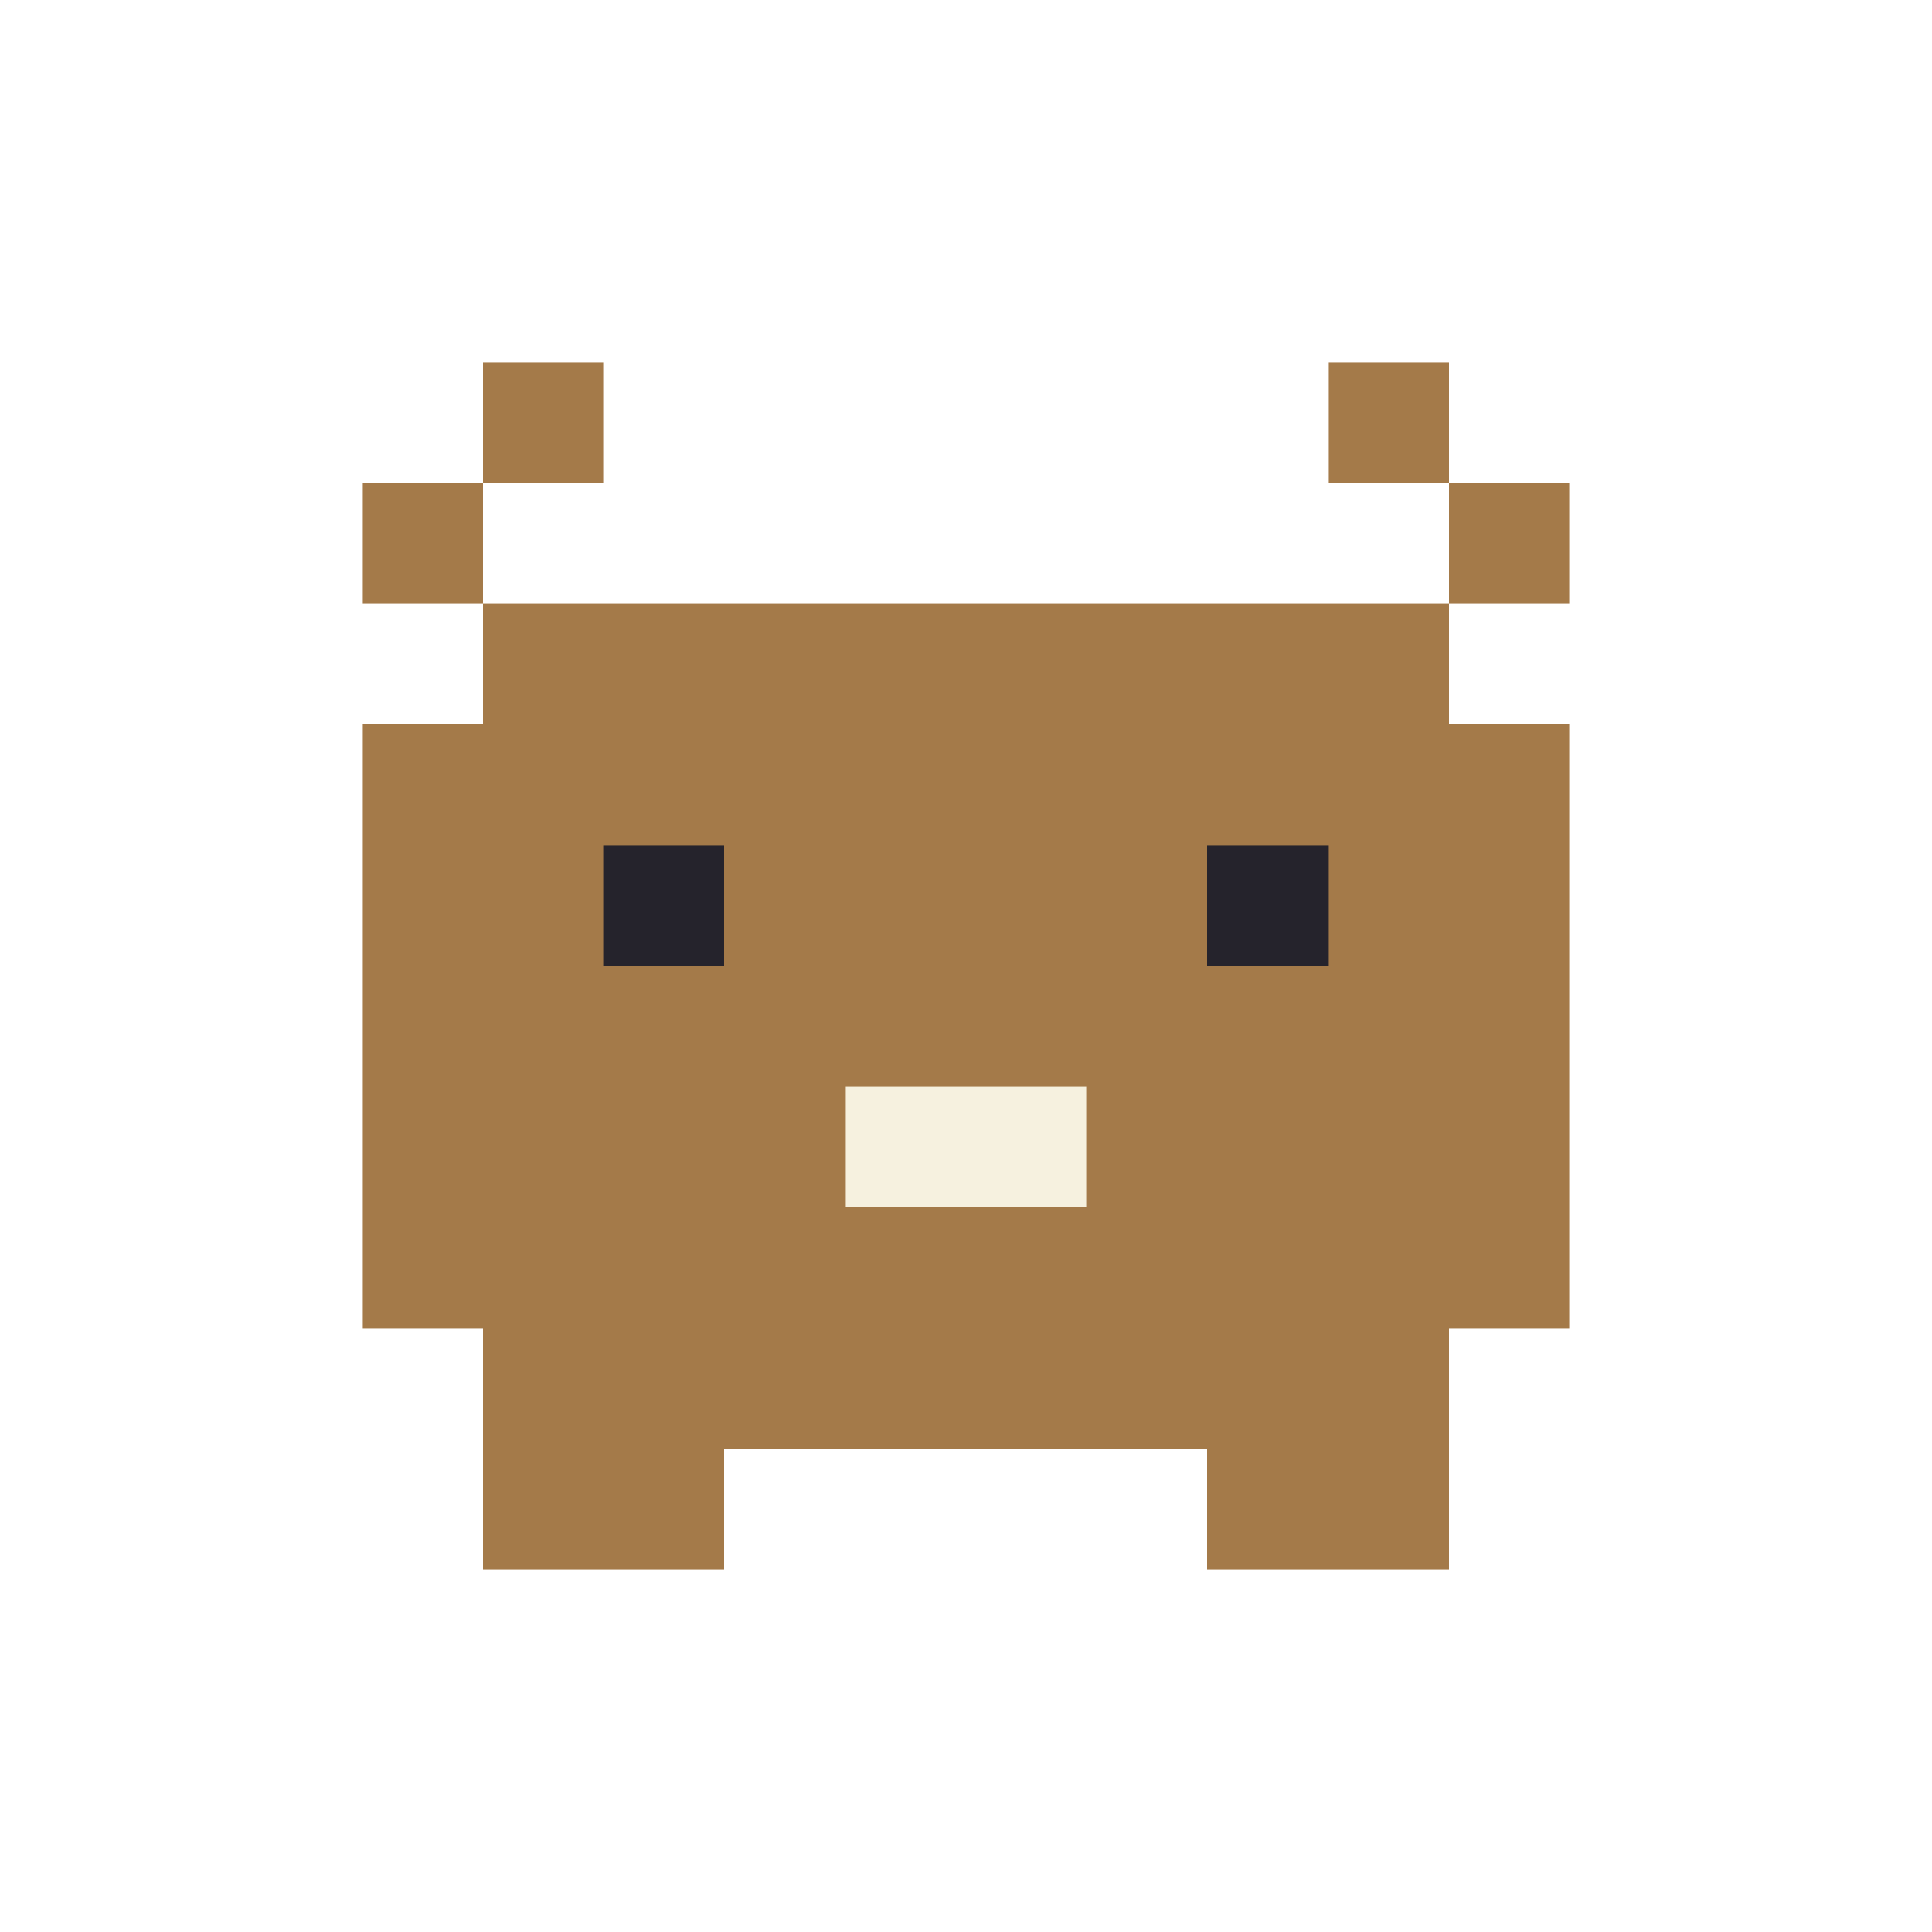
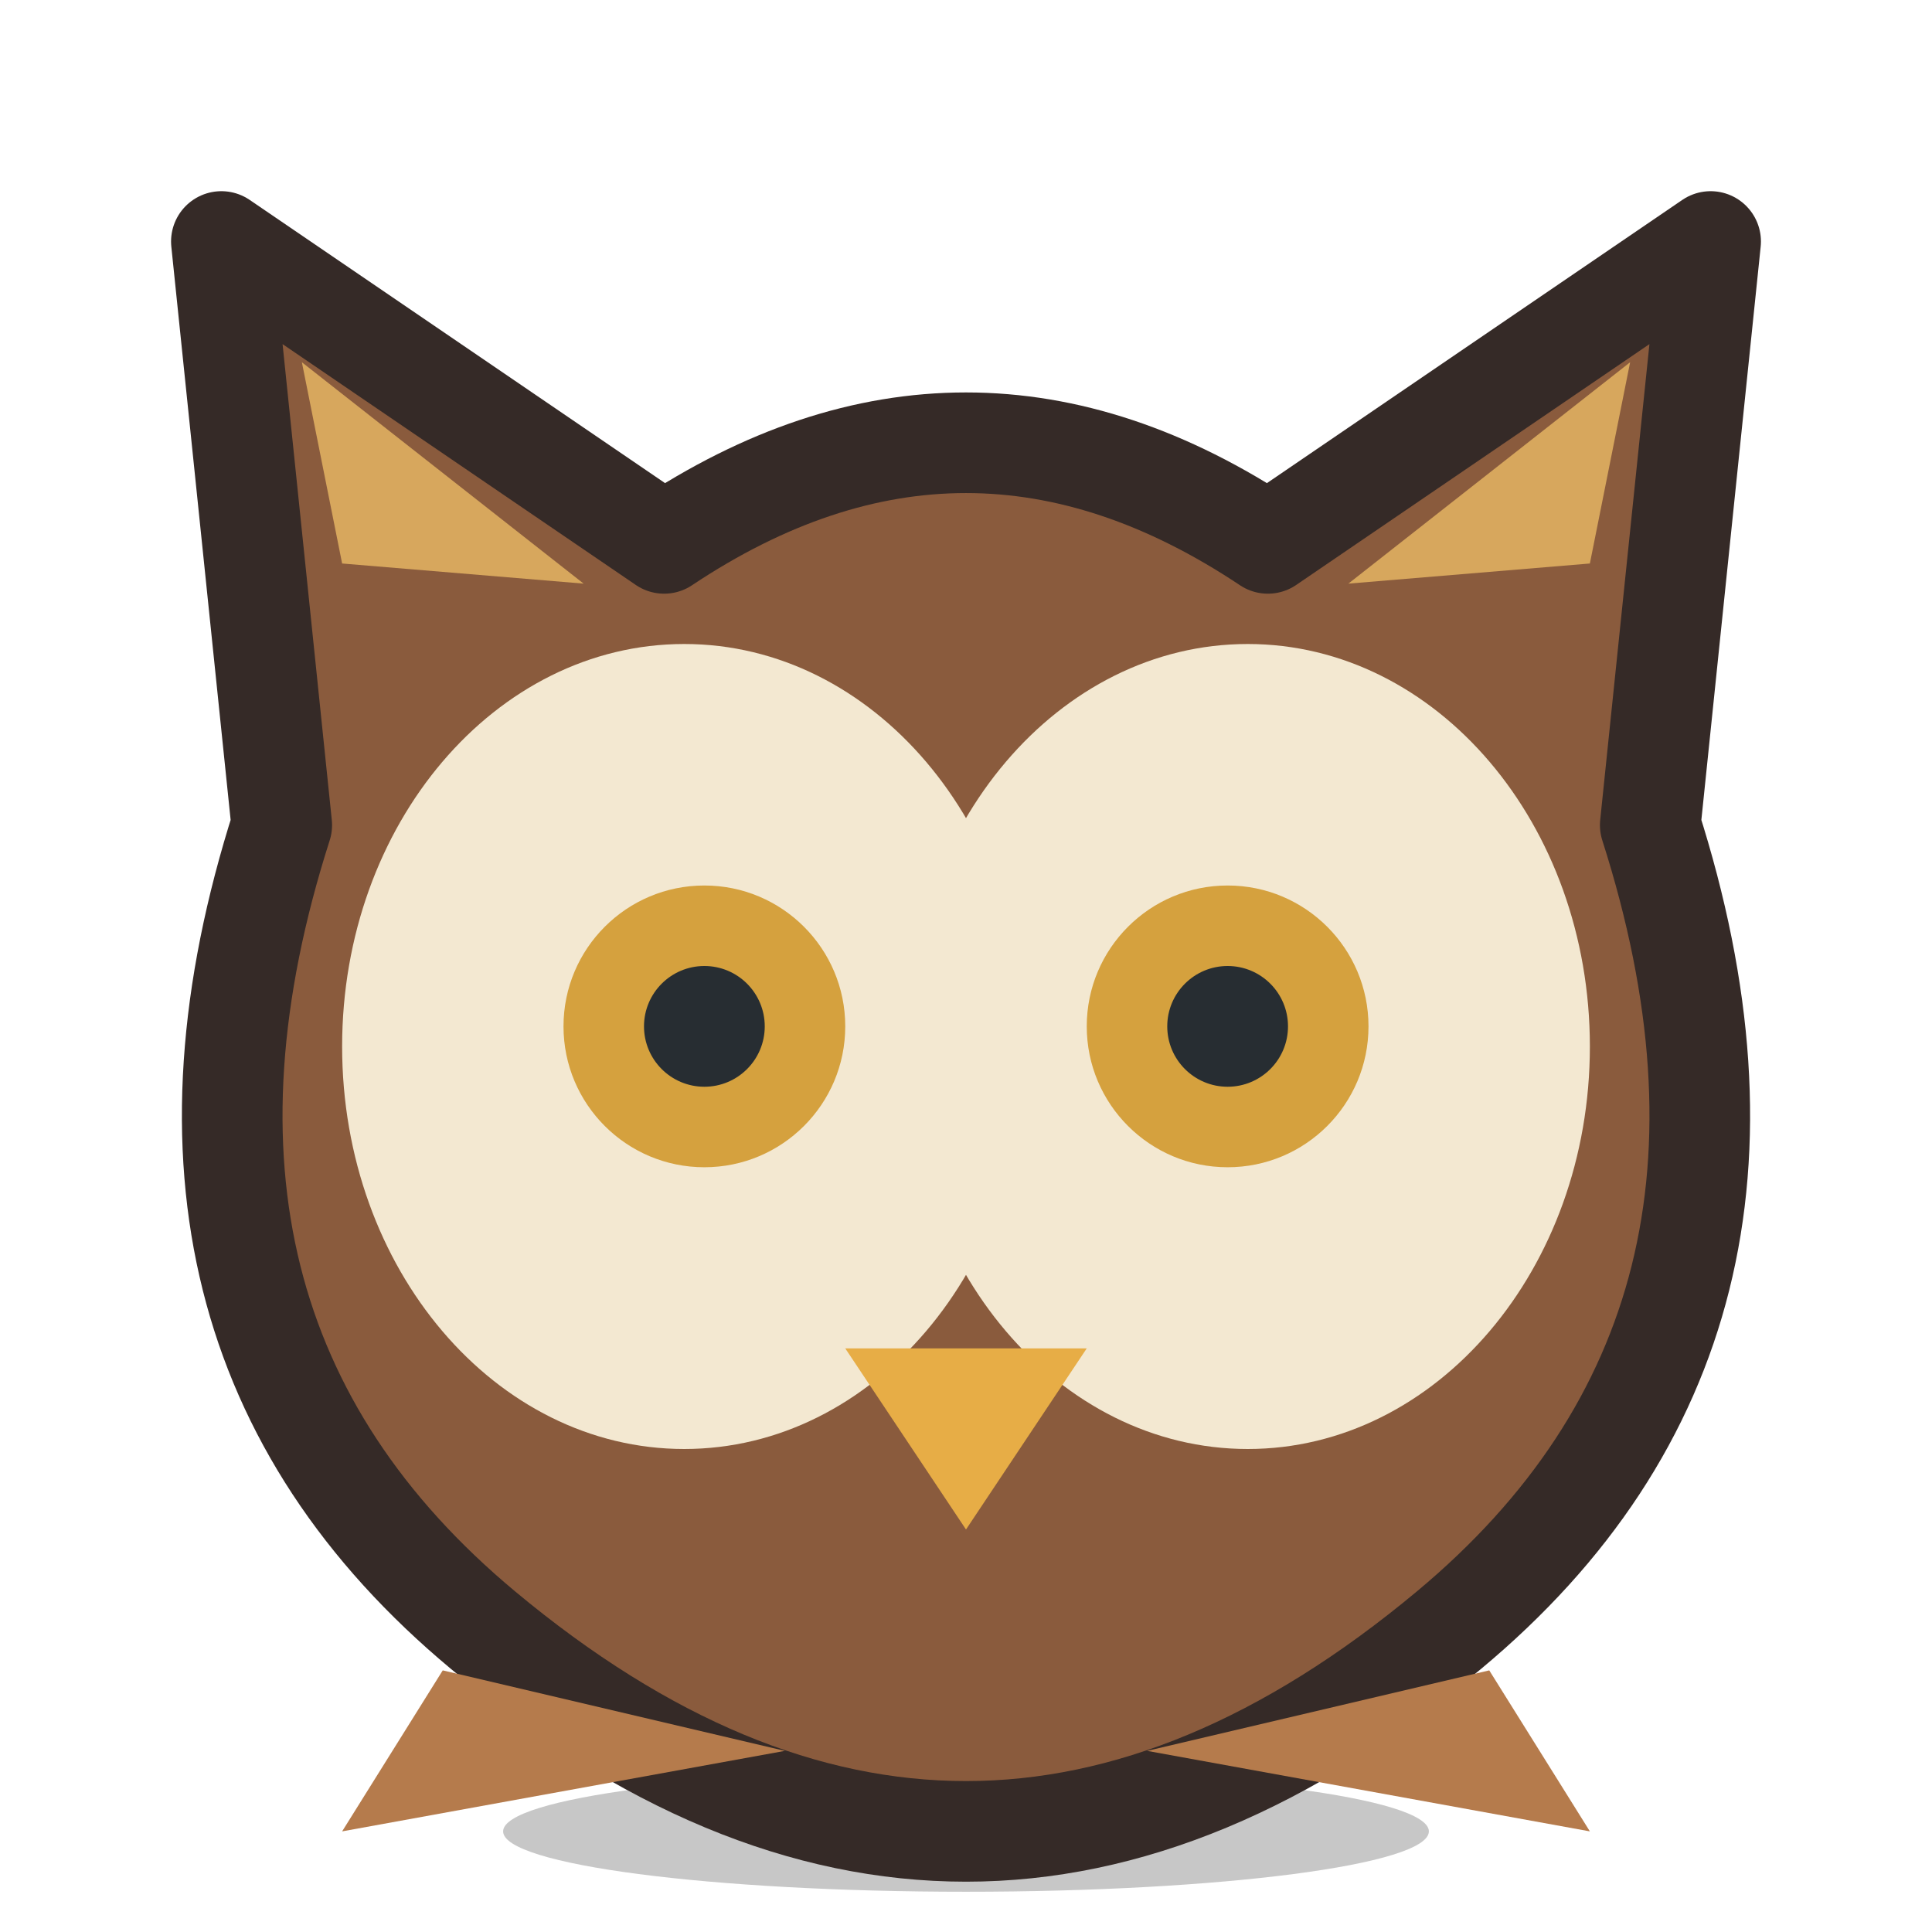
- <svg xmlns="http://www.w3.org/2000/svg" viewBox="0 0 16 16" shape-rendering="crispEdges">
-   <rect x="4" y="3" width="1" height="1" fill="#a47a49" />
-   <rect x="11" y="3" width="1" height="1" fill="#a47a49" />
-   <rect x="3" y="4" width="1" height="1" fill="#a47a49" />
-   <rect x="12" y="4" width="1" height="1" fill="#a47a49" />
-   <rect x="4" y="5" width="1" height="1" fill="#a47a49" />
-   <rect x="5" y="5" width="1" height="1" fill="#a47a49" />
-   <rect x="6" y="5" width="1" height="1" fill="#a47a49" />
-   <rect x="7" y="5" width="1" height="1" fill="#a47a49" />
-   <rect x="8" y="5" width="1" height="1" fill="#a47a49" />
-   <rect x="9" y="5" width="1" height="1" fill="#a47a49" />
-   <rect x="10" y="5" width="1" height="1" fill="#a47a49" />
-   <rect x="11" y="5" width="1" height="1" fill="#a47a49" />
-   <rect x="3" y="6" width="1" height="1" fill="#a47a49" />
-   <rect x="4" y="6" width="1" height="1" fill="#a47a49" />
-   <rect x="5" y="6" width="1" height="1" fill="#a47a49" />
-   <rect x="6" y="6" width="1" height="1" fill="#a47a49" />
-   <rect x="7" y="6" width="1" height="1" fill="#a47a49" />
-   <rect x="8" y="6" width="1" height="1" fill="#a47a49" />
-   <rect x="9" y="6" width="1" height="1" fill="#a47a49" />
-   <rect x="10" y="6" width="1" height="1" fill="#a47a49" />
-   <rect x="11" y="6" width="1" height="1" fill="#a47a49" />
-   <rect x="12" y="6" width="1" height="1" fill="#a47a49" />
-   <rect x="3" y="7" width="1" height="1" fill="#a47a49" />
-   <rect x="4" y="7" width="1" height="1" fill="#a47a49" />
-   <rect x="5" y="7" width="1" height="1" fill="#a47a49" />
-   <rect x="6" y="7" width="1" height="1" fill="#a47a49" />
-   <rect x="7" y="7" width="1" height="1" fill="#a47a49" />
-   <rect x="8" y="7" width="1" height="1" fill="#a47a49" />
-   <rect x="9" y="7" width="1" height="1" fill="#a47a49" />
-   <rect x="10" y="7" width="1" height="1" fill="#a47a49" />
-   <rect x="11" y="7" width="1" height="1" fill="#a47a49" />
-   <rect x="12" y="7" width="1" height="1" fill="#a47a49" />
-   <rect x="3" y="8" width="1" height="1" fill="#a47a49" />
-   <rect x="4" y="8" width="1" height="1" fill="#a47a49" />
-   <rect x="5" y="8" width="1" height="1" fill="#a47a49" />
-   <rect x="6" y="8" width="1" height="1" fill="#a47a49" />
-   <rect x="7" y="8" width="1" height="1" fill="#a47a49" />
-   <rect x="8" y="8" width="1" height="1" fill="#a47a49" />
-   <rect x="9" y="8" width="1" height="1" fill="#a47a49" />
-   <rect x="10" y="8" width="1" height="1" fill="#a47a49" />
-   <rect x="11" y="8" width="1" height="1" fill="#a47a49" />
-   <rect x="12" y="8" width="1" height="1" fill="#a47a49" />
-   <rect x="3" y="9" width="1" height="1" fill="#a47a49" />
-   <rect x="4" y="9" width="1" height="1" fill="#a47a49" />
-   <rect x="5" y="9" width="1" height="1" fill="#a47a49" />
-   <rect x="6" y="9" width="1" height="1" fill="#a47a49" />
-   <rect x="7" y="9" width="1" height="1" fill="#a47a49" />
-   <rect x="8" y="9" width="1" height="1" fill="#a47a49" />
-   <rect x="9" y="9" width="1" height="1" fill="#a47a49" />
-   <rect x="10" y="9" width="1" height="1" fill="#a47a49" />
-   <rect x="11" y="9" width="1" height="1" fill="#a47a49" />
-   <rect x="12" y="9" width="1" height="1" fill="#a47a49" />
-   <rect x="3" y="10" width="1" height="1" fill="#a47a49" />
-   <rect x="4" y="10" width="1" height="1" fill="#a47a49" />
-   <rect x="5" y="10" width="1" height="1" fill="#a47a49" />
-   <rect x="6" y="10" width="1" height="1" fill="#a47a49" />
-   <rect x="7" y="10" width="1" height="1" fill="#a47a49" />
-   <rect x="8" y="10" width="1" height="1" fill="#a47a49" />
-   <rect x="9" y="10" width="1" height="1" fill="#a47a49" />
-   <rect x="10" y="10" width="1" height="1" fill="#a47a49" />
-   <rect x="11" y="10" width="1" height="1" fill="#a47a49" />
-   <rect x="12" y="10" width="1" height="1" fill="#a47a49" />
-   <rect x="4" y="11" width="1" height="1" fill="#a47a49" />
-   <rect x="5" y="11" width="1" height="1" fill="#a47a49" />
-   <rect x="6" y="11" width="1" height="1" fill="#a47a49" />
-   <rect x="7" y="11" width="1" height="1" fill="#a47a49" />
-   <rect x="8" y="11" width="1" height="1" fill="#a47a49" />
-   <rect x="9" y="11" width="1" height="1" fill="#a47a49" />
-   <rect x="10" y="11" width="1" height="1" fill="#a47a49" />
-   <rect x="11" y="11" width="1" height="1" fill="#a47a49" />
-   <rect x="4" y="12" width="1" height="1" fill="#a47a49" />
-   <rect x="5" y="12" width="1" height="1" fill="#a47a49" />
-   <rect x="10" y="12" width="1" height="1" fill="#a47a49" />
-   <rect x="11" y="12" width="1" height="1" fill="#a47a49" />
-   <rect x="5" y="7" width="1" height="1" fill="#25232c" />
-   <rect x="10" y="7" width="1" height="1" fill="#25232c" />
-   <rect x="7" y="9" width="2" height="1" fill="#f6f1df" />
+ <svg xmlns="http://www.w3.org/2000/svg" viewBox="0 0 96 96" role="img" aria-label="owl companion">
+   <ellipse cx="48" cy="91" rx="23" ry="3" fill="#000" opacity=".22" />
+   <g>
+     <path d="M14 41 11 12 33 27Q48 17 63 27L85 12 82 41Q90 66 72 81 60 91 48 91 36 91 24 81 6 66 14 41Z" fill="#8a5b3d" stroke="#352a27" stroke-width="5" stroke-linejoin="round" />
+     <path d="M17 28 15 18 29 29M79 28 81 18 67 29" fill="#d7a75d" />
+     <ellipse cx="34" cy="52" rx="17" ry="20" fill="#f3e8d1" />
+     <ellipse cx="62" cy="52" rx="17" ry="20" fill="#f3e8d1" />
+     <circle cx="35" cy="51" r="7" fill="#d5a13e" />
+     <circle cx="61" cy="51" r="7" fill="#d5a13e" />
+     <circle cx="35" cy="51" r="3" fill="#272d32" />
+     <circle cx="61" cy="51" r="3" fill="#272d32" />
+     <path d="M42 67 48 76 54 67Z" fill="#e7ad46" />
+     <path d="M22 83 17 91 39 87M74 83 79 91 57 87" fill="#b57b4c" />
+   </g>
</svg>
